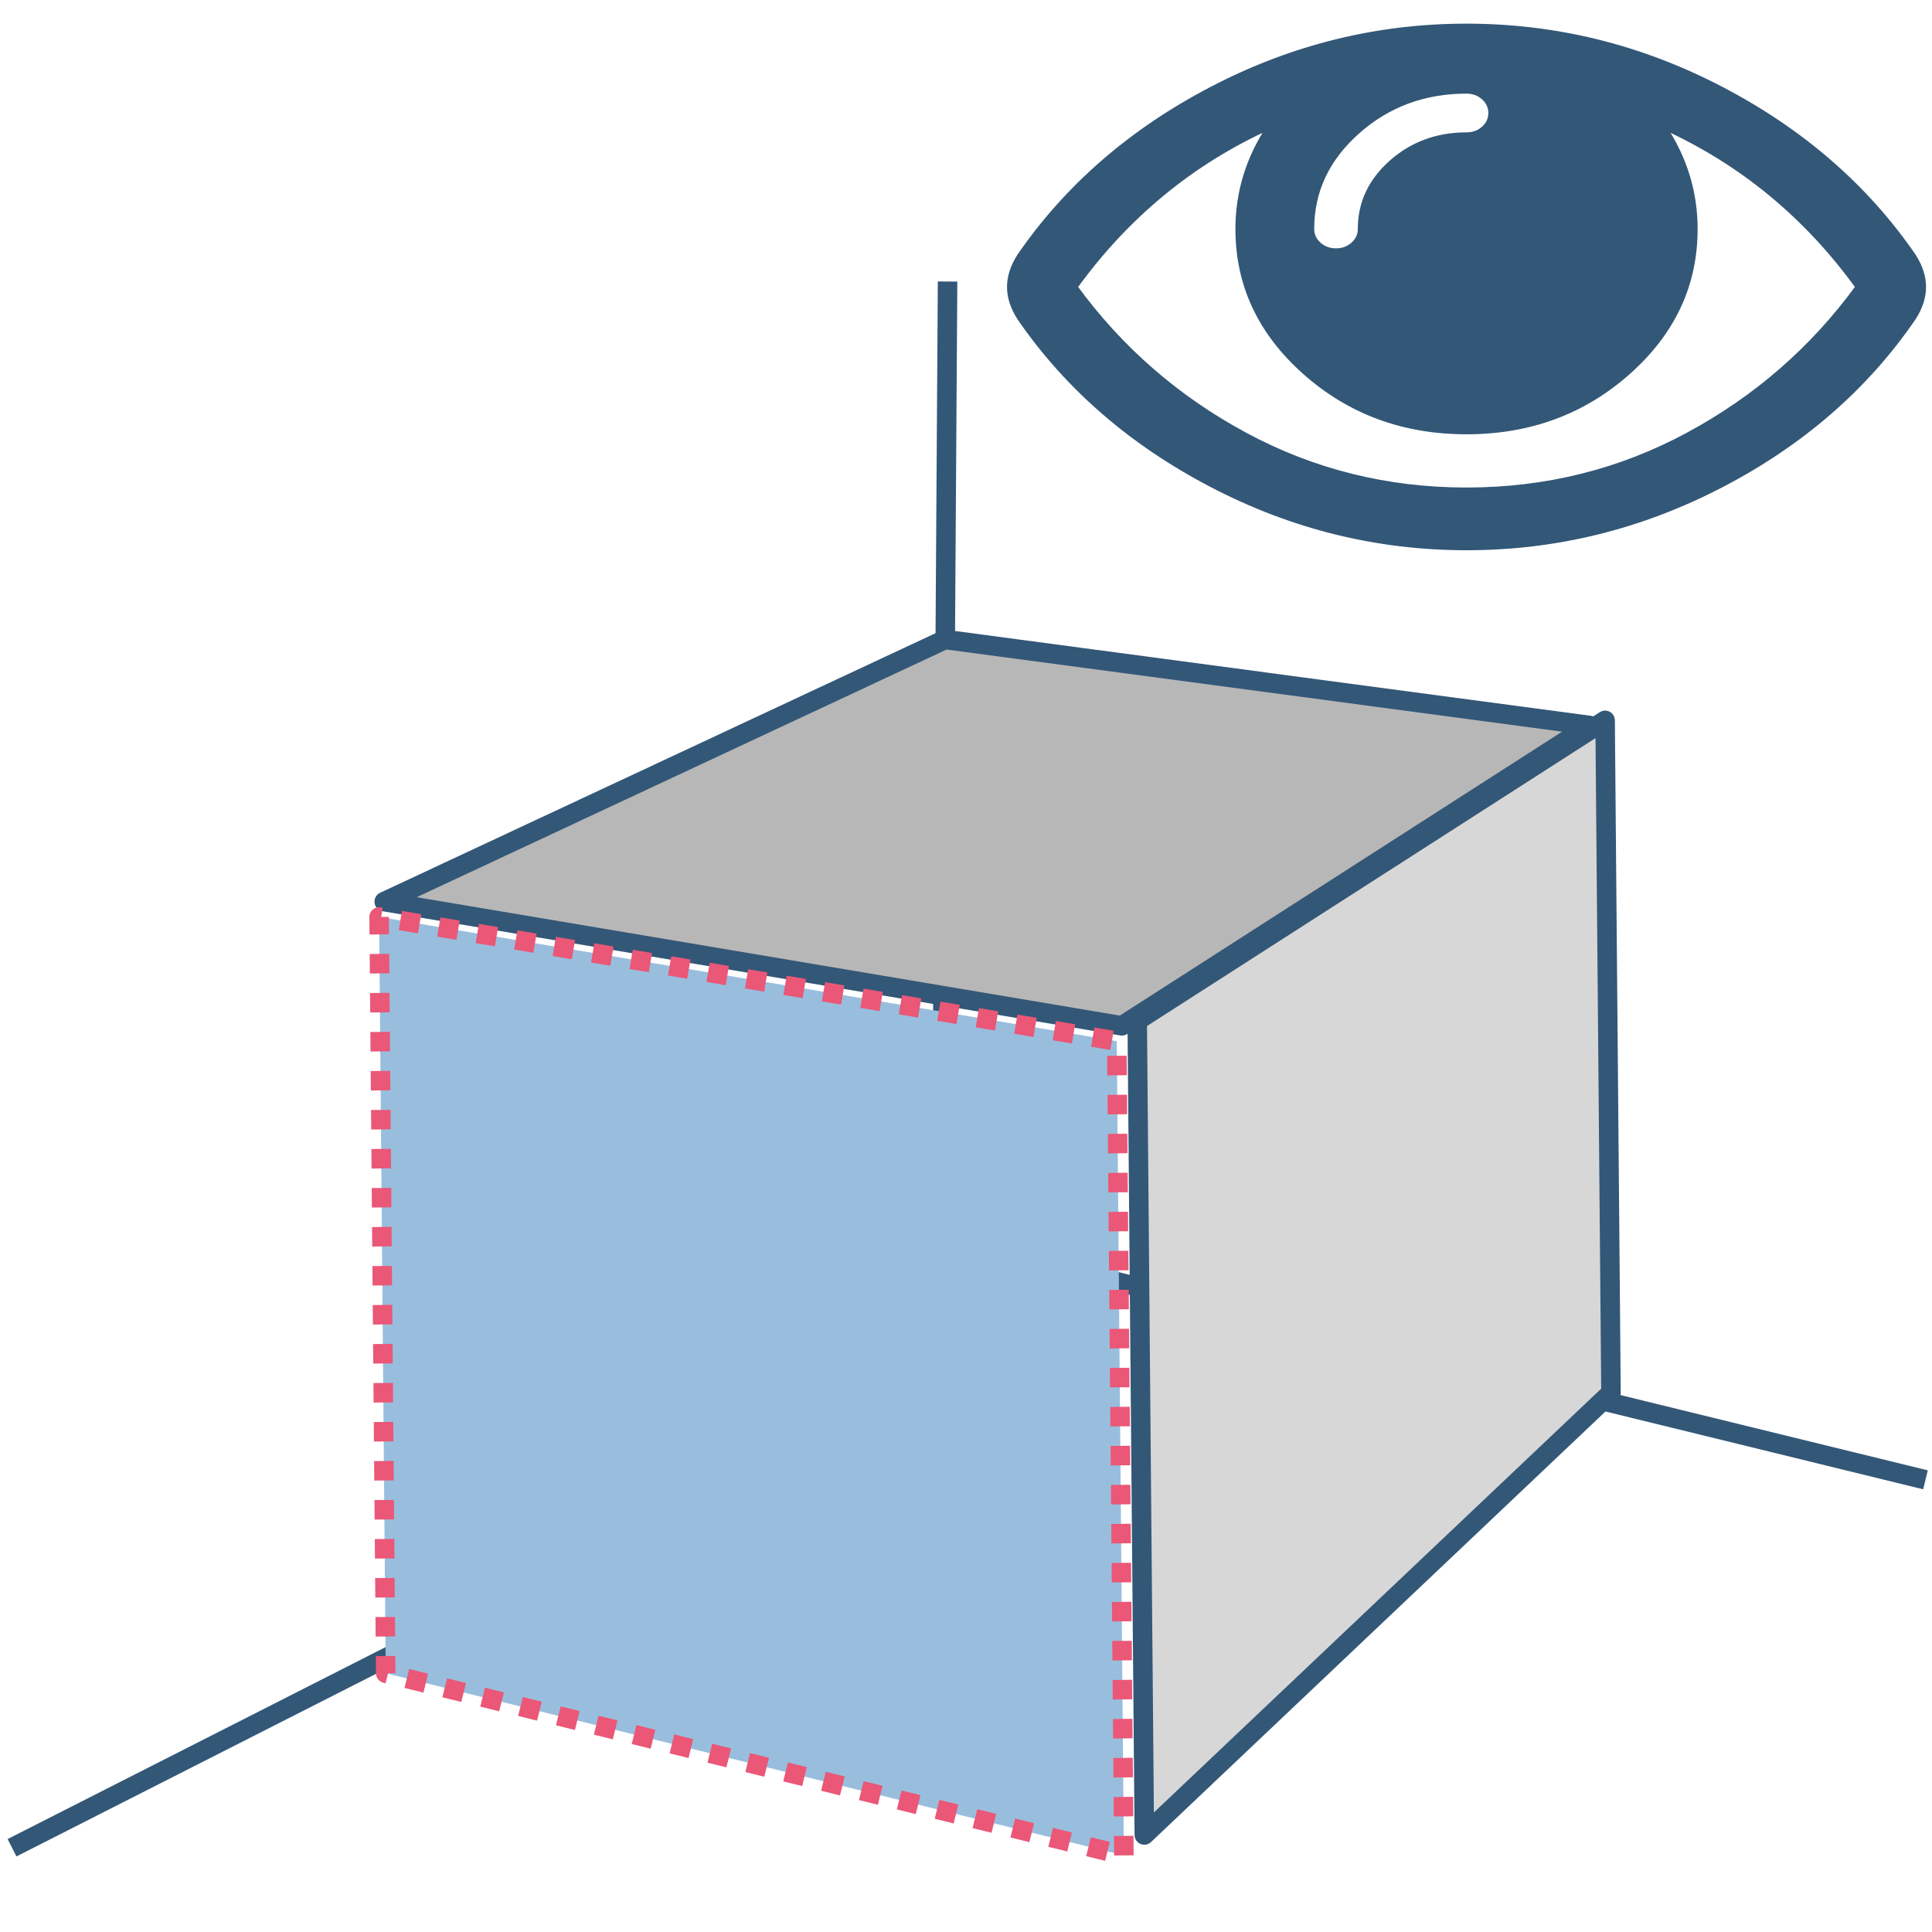
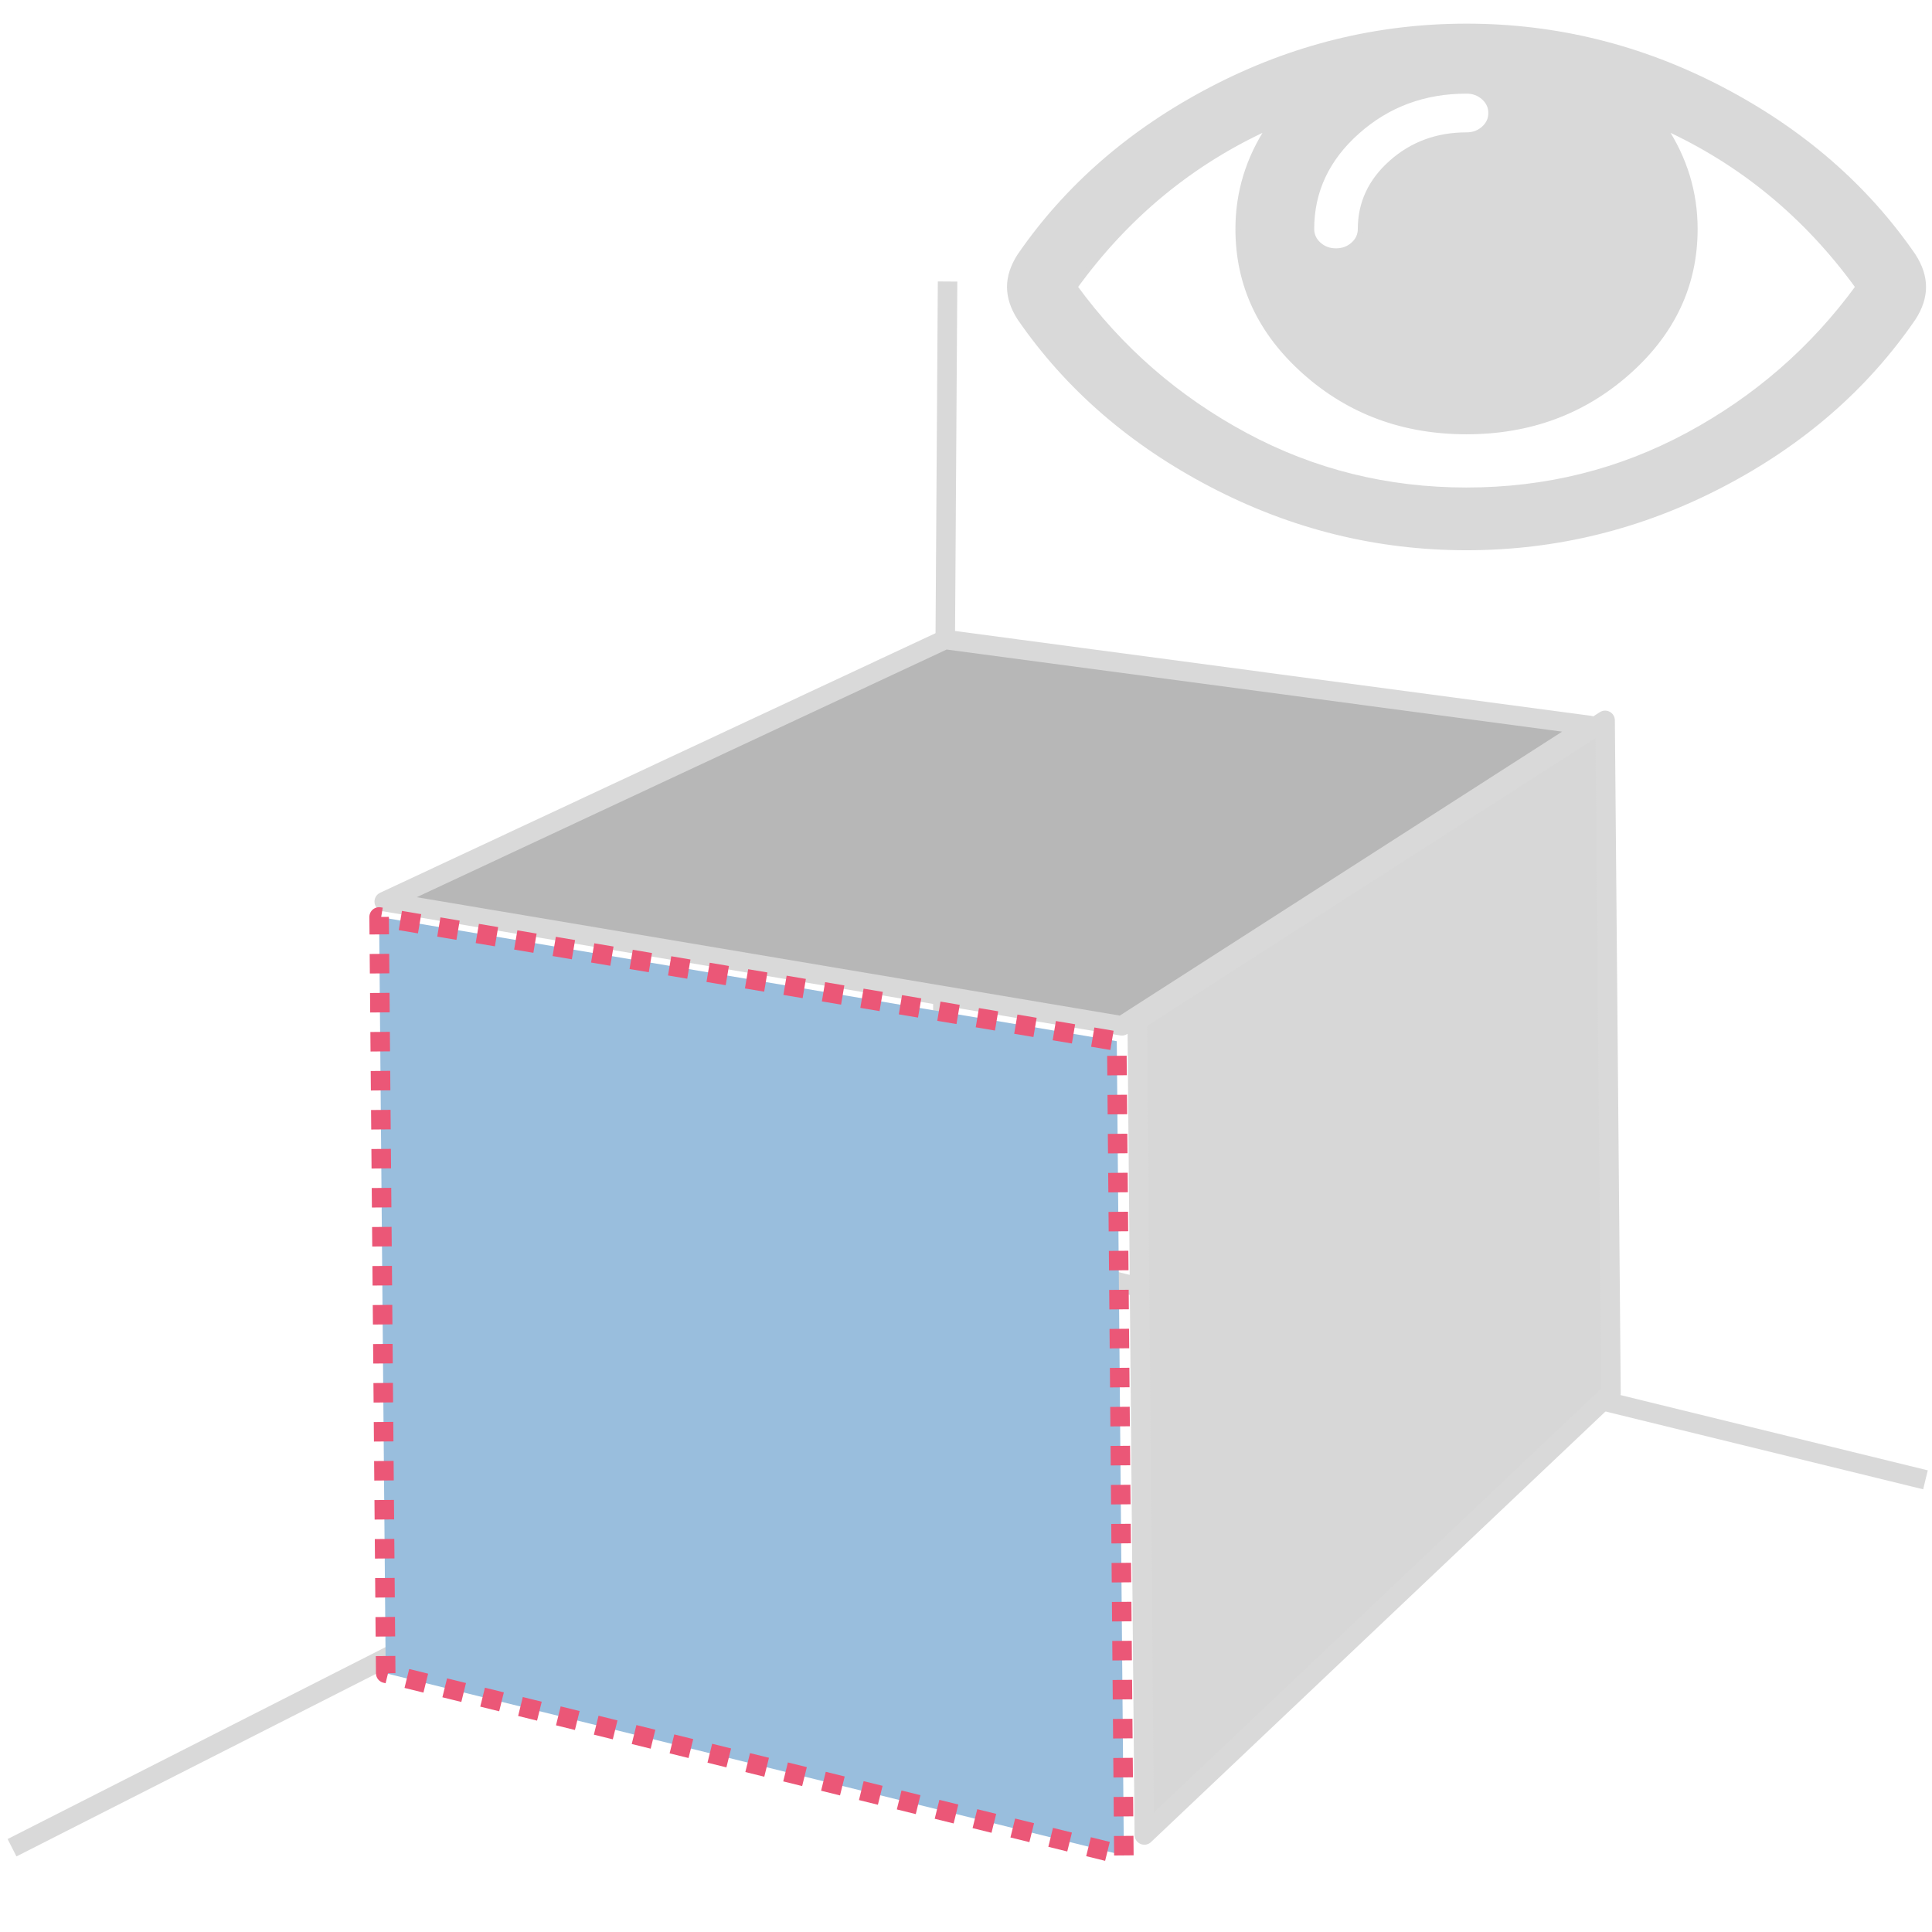
<svg xmlns="http://www.w3.org/2000/svg" xmlns:ns1="http://www.openswatchbook.org/uri/2009/osb" width="200mm" height="200mm" viewBox="0 0 200 200" version="1.1" id="svg8">
  <defs id="defs2">
    <linearGradient id="linearGradient6739" ns1:paint="solid">
      <stop style="stop-color:#000000;stop-opacity:1;" offset="0" id="stop6737" />
    </linearGradient>
  </defs>
  <g id="layer1" transform="translate(0,-97)">
    <g id="g4487" style="opacity:1;fill:#b0aaa6;fill-opacity:1;stroke:#ad3535;stroke-width:3;stroke-miterlimit:4;stroke-dasharray:none;stroke-opacity:0.042">
      <g aria-label="R" transform="scale(1.022838,0.977672)" style="font-style:normal;font-weight:normal;font-size:33.69px;line-height:1.25;font-family:sans-serif;letter-spacing:0px;word-spacing:0px;fill:#000000;fill-opacity:1;stroke:none;stroke-width:2.527" id="text4556">
        <text xml:space="preserve" style="font-style:normal;font-weight:normal;font-size:10.583px;line-height:1.25;font-family:sans-serif;letter-spacing:0px;word-spacing:0px;fill:#000000;fill-opacity:1;stroke:none;stroke-width:0.669" x="32.884" y="135.226" id="text4563" transform="scale(0.977672,1.022838)">
          <tspan id="tspan4561" x="32.884" y="144.882" style="stroke-width:0.669" />
        </text>
      </g>
-       <path style="fill:none;stroke:#335777;stroke-width:2.019;stroke-linecap:butt;stroke-linejoin:miter;stroke-miterlimit:4;stroke-dasharray:none;stroke-opacity:1" d="M 98.092,126.142 97.361,239.468 1.246,288.277 M 96.996,225.127 199.324,250.191" id="path4573" />
-       <path d="m 164.573,172.102 -48.436,31.092 -76.362,-12.859 58.059,-27.135 z" style="opacity:1;fill:#b7b7b7;fill-opacity:1;fill-rule:evenodd;stroke:#335777;stroke-width:2.019;stroke-linejoin:round;stroke-miterlimit:4;stroke-dasharray:none;stroke-opacity:1" id="path4521" />
+       <path style="fill:none;stroke:#D9D9D9;stroke-width:2.019;stroke-linecap:butt;stroke-linejoin:miter;stroke-miterlimit:4;stroke-dasharray:none;stroke-opacity:1" d="M 98.092,126.142 97.361,239.468 1.246,288.277 M 96.996,225.127 199.324,250.191" id="path4573" />
+       <path d="m 164.573,172.102 -48.436,31.092 -76.362,-12.859 58.059,-27.135 z" style="opacity:1;fill:#b7b7b7;fill-opacity:1;fill-rule:evenodd;stroke:#D9D9D9;stroke-width:2.019;stroke-linejoin:round;stroke-miterlimit:4;stroke-dasharray:none;stroke-opacity:1" id="path4521" />
      <path d="m 116.343,289.072 -0.735,-84.291 -76.362,-12.859 0.683,78.292 z" style="opacity:1;fill:#99bedd;fill-opacity:1;fill-rule:evenodd;stroke:#eb5777;stroke-width:2.019;stroke-linejoin:round;stroke-miterlimit:4;stroke-dasharray:2.019, 2.019;stroke-dashoffset:0;stroke-opacity:1" id="path4523" />
-       <path d="m 166.768,241.186 -48.308,45.769 -0.735,-84.291 48.436,-31.092 z" style="opacity:1;fill:#d7d7d7;fill-opacity:1;fill-rule:evenodd;stroke:#335777;stroke-width:2.019;stroke-linejoin:round;stroke-miterlimit:4;stroke-dasharray:none;stroke-opacity:1" id="path4525" />
-       <g id="g4598" transform="matrix(0.1848682,0,0,0.1642464,104.5228,84.68836)" style="stroke-width:3.001;stroke-miterlimit:4;stroke-dasharray:none;fill:#335777;fill-opacity:1;stroke:#335777;stroke-opacity:1">
-         <path d="M 505.918,236.117 C 479.267,192.53 443.433,157.508 398.421,131.052 353.406,104.595 305.872,91.365 255.813,91.365 c -50.059,0 -97.595,13.225 -142.61,39.687 C 68.187,157.508 32.355,192.53 5.708,236.117 1.903,242.778 0,249.345 0,255.818 c 0,6.473 1.903,13.04 5.708,19.699 26.647,43.589 62.479,78.614 107.495,105.064 45.015,26.46 92.551,39.68 142.61,39.68 50.06,0 97.594,-13.176 142.608,-39.536 45.012,-26.361 80.852,-61.432 107.497,-105.208 3.806,-6.659 5.708,-13.223 5.708,-19.699 0,-6.473 -1.902,-13.04 -5.708,-19.701 z M 194.568,158.03 c 17.034,-17.034 37.447,-25.554 61.242,-25.554 3.805,0 7.043,1.336 9.709,3.999 2.662,2.664 4,5.901 4,9.707 0,3.809 -1.338,7.044 -3.994,9.704 -2.662,2.667 -5.902,3.999 -9.708,3.999 -16.368,0 -30.362,5.808 -41.971,17.416 -11.613,11.615 -17.416,25.603 -17.416,41.971 0,3.811 -1.336,7.044 -3.999,9.71 -2.667,2.668 -5.901,3.999 -9.707,3.999 -3.809,0 -7.044,-1.334 -9.71,-3.999 -2.667,-2.666 -3.999,-5.903 -3.999,-9.71 0,-23.79 8.52,-44.207 25.553,-61.242 z m 185.299,191.01 c -38.164,23.12 -79.514,34.687 -124.054,34.687 -44.539,0 -85.889,-11.56 -124.051,-34.687 C 93.6,325.913 61.861,294.84 36.547,255.818 65.478,210.897 101.737,177.3 145.324,155.035 c -11.61,19.792 -17.417,41.207 -17.417,64.236 0,35.216 12.517,65.329 37.544,90.362 25.027,25.033 55.151,37.544 90.362,37.544 35.214,0 65.329,-12.518 90.362,-37.544 25.033,-25.026 37.545,-55.146 37.545,-90.362 0,-23.029 -5.808,-44.447 -17.419,-64.236 43.585,22.265 79.846,55.865 108.776,100.783 -25.31,39.022 -57.046,70.095 -95.21,93.222 z" id="path4596" style="fill:#335777;fill-opacity:1;stroke:#335777;stroke-width:3.001;stroke-miterlimit:4;stroke-dasharray:none;stroke-opacity:1" />
+       <path d="m 166.768,241.186 -48.308,45.769 -0.735,-84.291 48.436,-31.092 z" style="opacity:1;fill:#d7d7d7;fill-opacity:1;fill-rule:evenodd;stroke:#D9D9D9;stroke-width:2.019;stroke-linejoin:round;stroke-miterlimit:4;stroke-dasharray:none;stroke-opacity:1" id="path4525" />
+       <g id="g4598" transform="matrix(0.1848682,0,0,0.1642464,104.5228,84.68836)" style="stroke-width:3.001;stroke-miterlimit:4;stroke-dasharray:none;fill:#D9D9D9;fill-opacity:1;stroke:#D9D9D9;stroke-opacity:1">
+         <path d="M 505.918,236.117 C 479.267,192.53 443.433,157.508 398.421,131.052 353.406,104.595 305.872,91.365 255.813,91.365 c -50.059,0 -97.595,13.225 -142.61,39.687 C 68.187,157.508 32.355,192.53 5.708,236.117 1.903,242.778 0,249.345 0,255.818 c 0,6.473 1.903,13.04 5.708,19.699 26.647,43.589 62.479,78.614 107.495,105.064 45.015,26.46 92.551,39.68 142.61,39.68 50.06,0 97.594,-13.176 142.608,-39.536 45.012,-26.361 80.852,-61.432 107.497,-105.208 3.806,-6.659 5.708,-13.223 5.708,-19.699 0,-6.473 -1.902,-13.04 -5.708,-19.701 z M 194.568,158.03 c 17.034,-17.034 37.447,-25.554 61.242,-25.554 3.805,0 7.043,1.336 9.709,3.999 2.662,2.664 4,5.901 4,9.707 0,3.809 -1.338,7.044 -3.994,9.704 -2.662,2.667 -5.902,3.999 -9.708,3.999 -16.368,0 -30.362,5.808 -41.971,17.416 -11.613,11.615 -17.416,25.603 -17.416,41.971 0,3.811 -1.336,7.044 -3.999,9.71 -2.667,2.668 -5.901,3.999 -9.707,3.999 -3.809,0 -7.044,-1.334 -9.71,-3.999 -2.667,-2.666 -3.999,-5.903 -3.999,-9.71 0,-23.79 8.52,-44.207 25.553,-61.242 z m 185.299,191.01 c -38.164,23.12 -79.514,34.687 -124.054,34.687 -44.539,0 -85.889,-11.56 -124.051,-34.687 C 93.6,325.913 61.861,294.84 36.547,255.818 65.478,210.897 101.737,177.3 145.324,155.035 c -11.61,19.792 -17.417,41.207 -17.417,64.236 0,35.216 12.517,65.329 37.544,90.362 25.027,25.033 55.151,37.544 90.362,37.544 35.214,0 65.329,-12.518 90.362,-37.544 25.033,-25.026 37.545,-55.146 37.545,-90.362 0,-23.029 -5.808,-44.447 -17.419,-64.236 43.585,22.265 79.846,55.865 108.776,100.783 -25.31,39.022 -57.046,70.095 -95.21,93.222 z" id="path4596" style="fill:#D9D9D9;fill-opacity:1;stroke:#D9D9D9;stroke-width:3.001;stroke-miterlimit:4;stroke-dasharray:none;stroke-opacity:1" />
      </g>
      <g transform="matrix(0.2645833,0,0,0.2645833,114.5882,-77.60735)" id="g4600" />
      <g transform="matrix(0.2645833,0,0,0.2645833,114.5882,-77.60735)" id="g4602" />
      <g transform="matrix(0.2645833,0,0,0.2645833,114.5882,-77.60735)" id="g4604" />
      <g transform="matrix(0.2645833,0,0,0.2645833,114.5882,-77.60735)" id="g4606" />
      <g transform="matrix(0.2645833,0,0,0.2645833,114.5882,-77.60735)" id="g4608" />
      <g transform="matrix(0.2645833,0,0,0.2645833,114.5882,-77.60735)" id="g4610" />
      <g transform="matrix(0.2645833,0,0,0.2645833,114.5882,-77.60735)" id="g4612" />
      <g transform="matrix(0.2645833,0,0,0.2645833,114.5882,-77.60735)" id="g4614" />
      <g transform="matrix(0.2645833,0,0,0.2645833,114.5882,-77.60735)" id="g4616" />
      <g transform="matrix(0.2645833,0,0,0.2645833,114.5882,-77.60735)" id="g4618" />
      <g transform="matrix(0.2645833,0,0,0.2645833,114.5882,-77.60735)" id="g4620" />
      <g transform="matrix(0.2645833,0,0,0.2645833,114.5882,-77.60735)" id="g4622" />
      <g transform="matrix(0.2645833,0,0,0.2645833,114.5882,-77.60735)" id="g4624" />
      <g transform="matrix(0.2645833,0,0,0.2645833,114.5882,-77.60735)" id="g4626" />
      <g transform="matrix(0.2645833,0,0,0.2645833,114.5882,-77.60735)" id="g4628" />
    </g>
  </g>
</svg>
